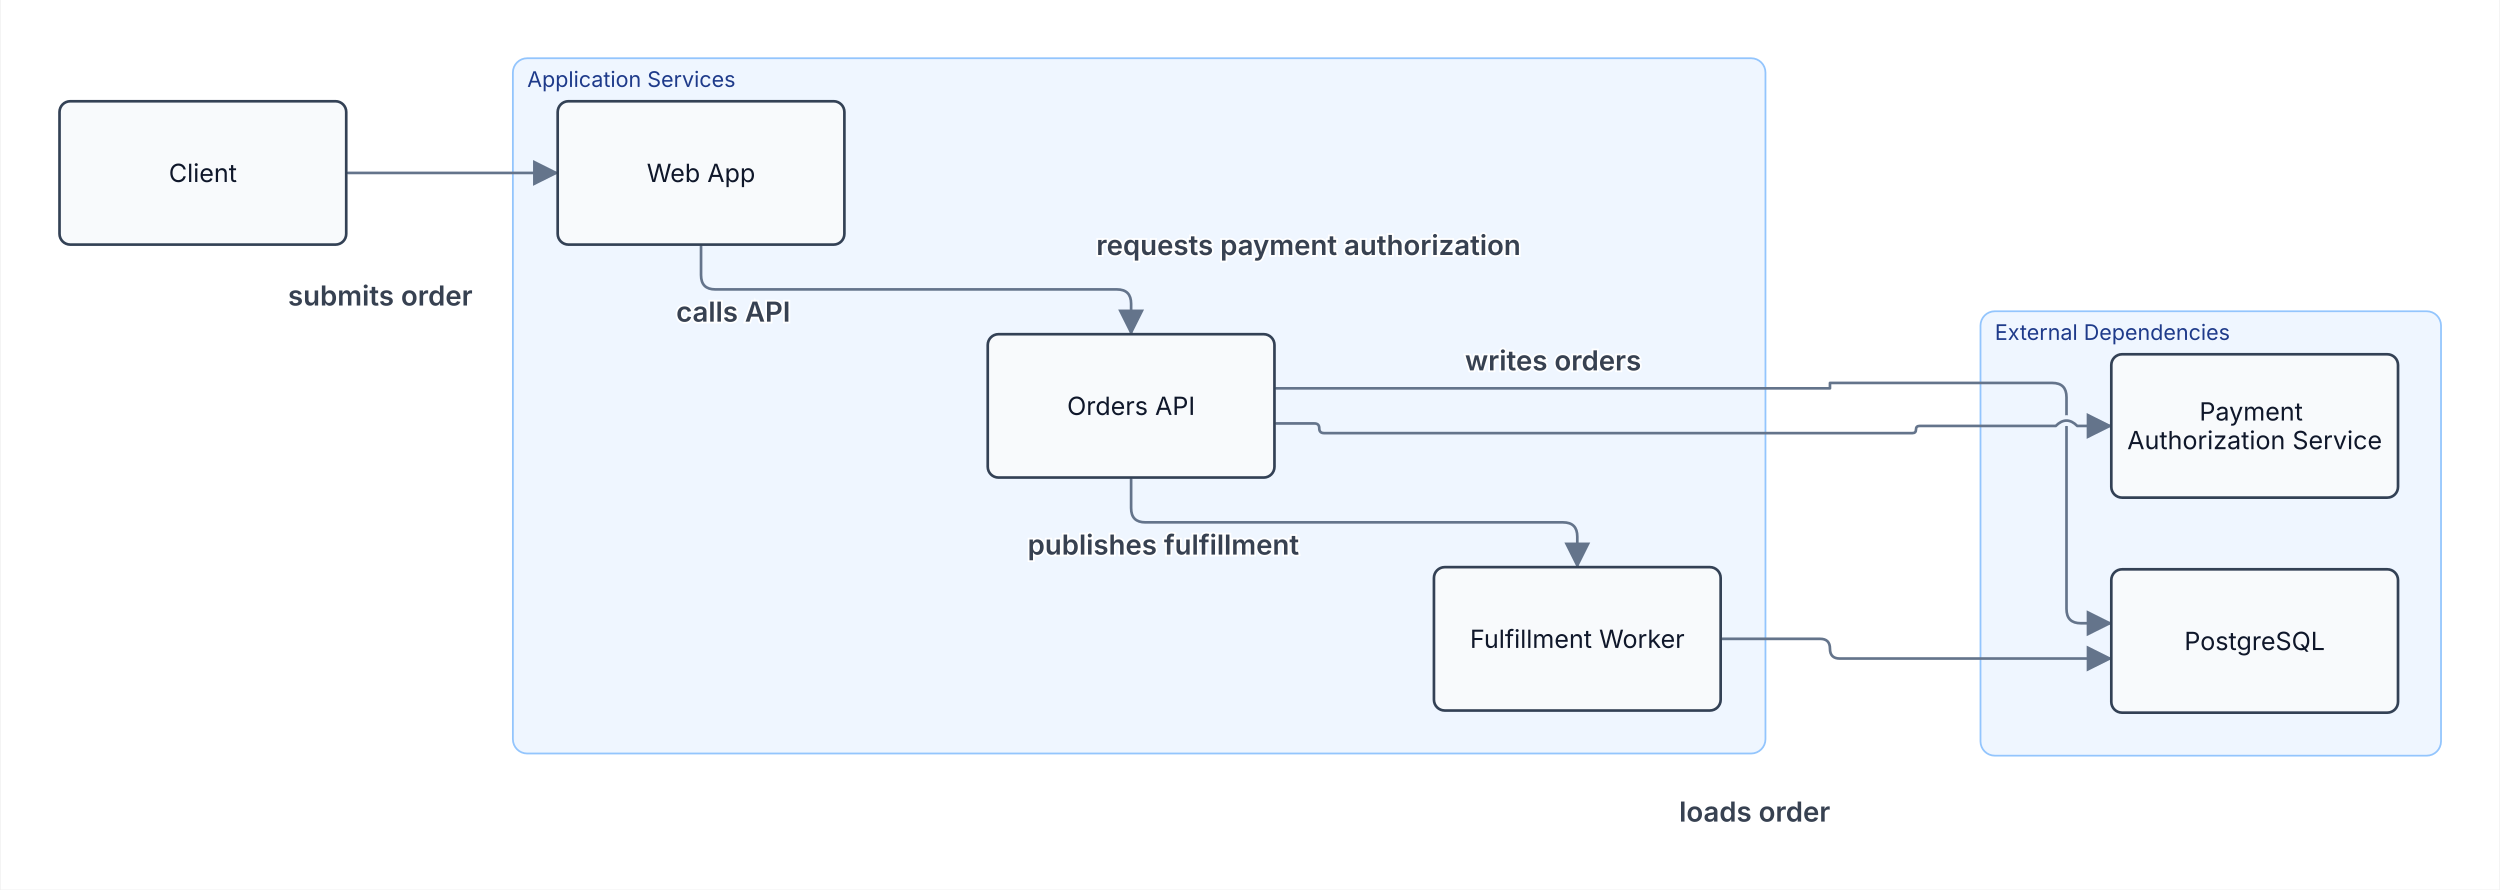
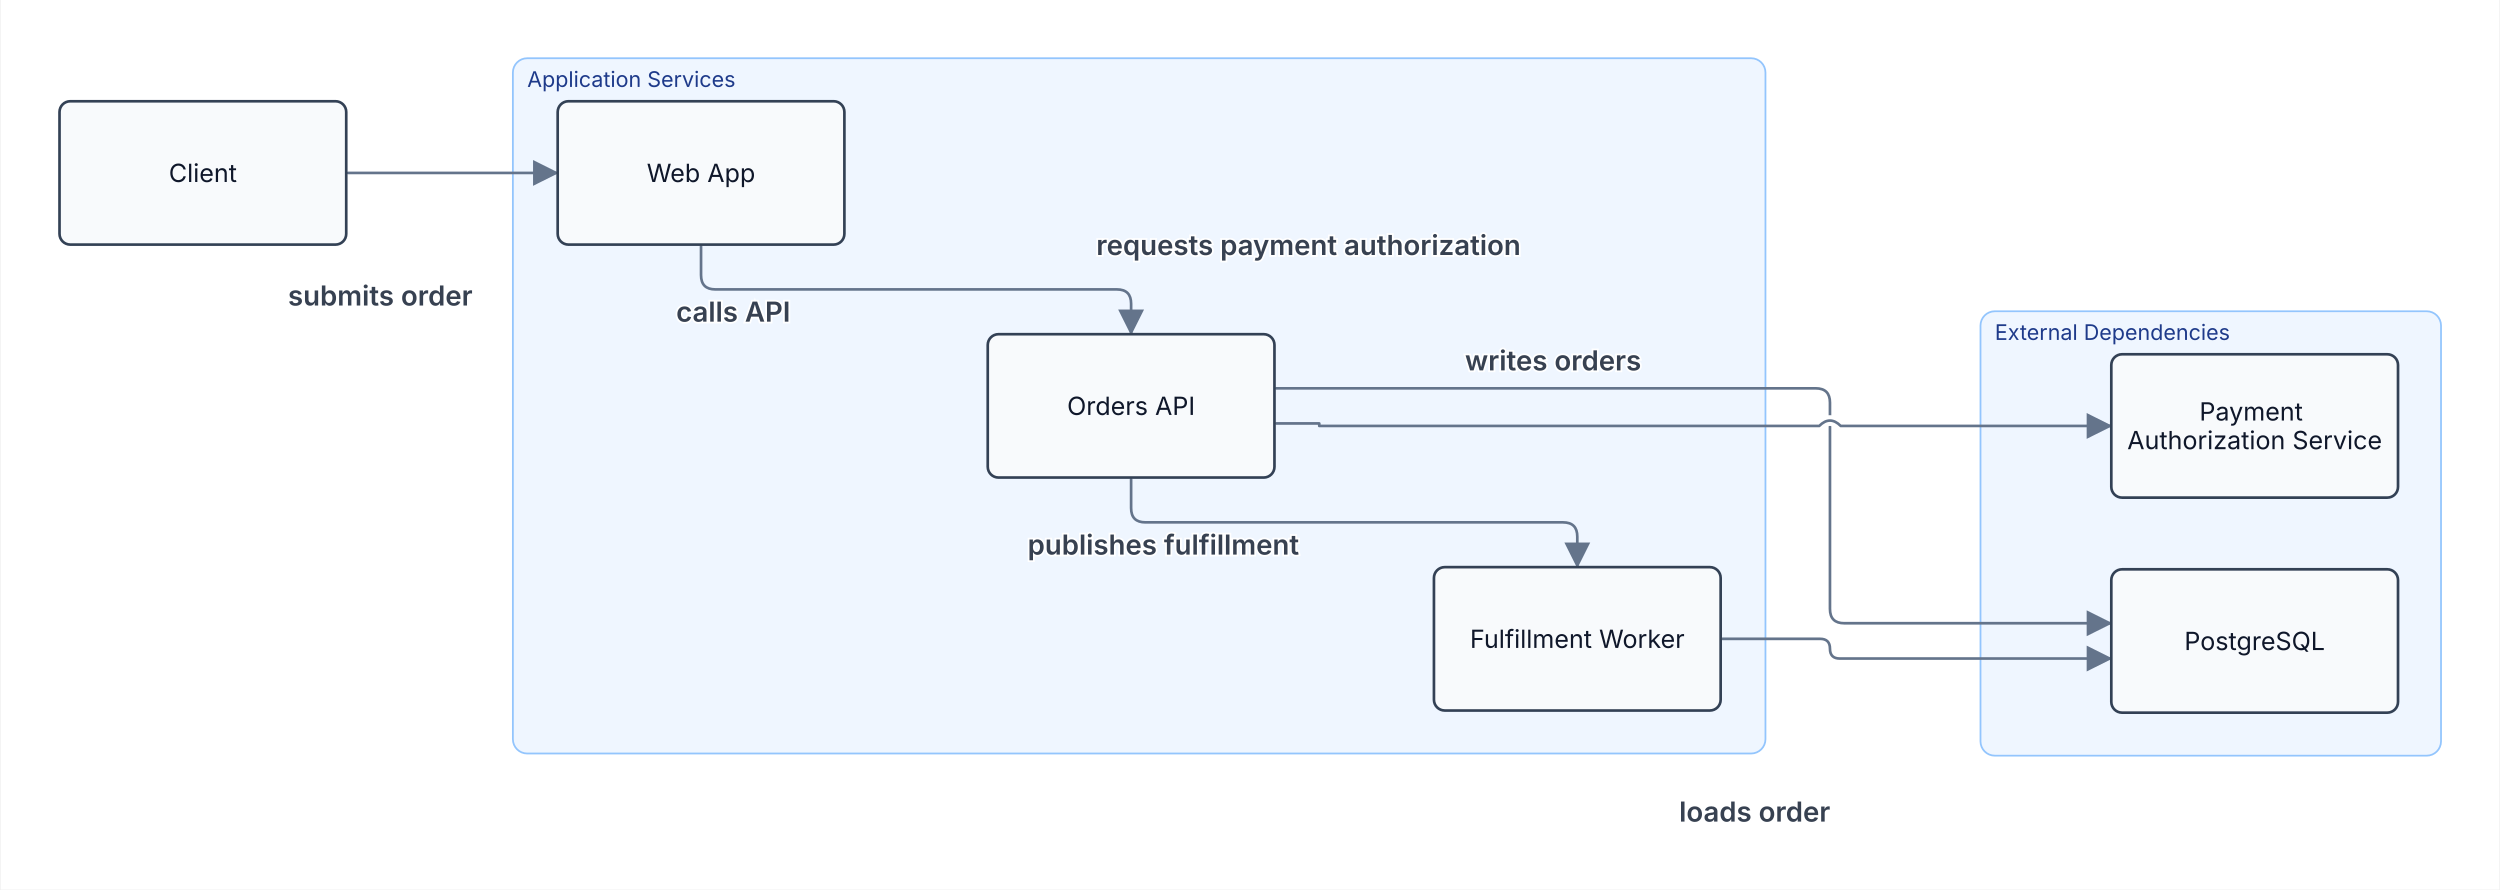
<svg xmlns="http://www.w3.org/2000/svg" role="img" width="1394" height="496" viewBox="-20.8 -20.5 1394.3 496.4">
  <rect x="-20.8" y="-20.5" width="1394.3" height="496.4" fill="#ffffff" />
  <g font-family="Inter, Arial, sans-serif" font-size="14">
    <g data-dediren-group-id="application-services">
      <rect x="265.0" y="12.0" width="699.0" height="388.0" rx="8" fill="#eff6ff" stroke="#93c5fd" stroke-width="1" />
      <text x="273.0" y="28.0" fill="#1e3a8a" font-size="12">Application Services</text>
    </g>
    <g data-dediren-group-id="external-dependencies">
      <rect x="1084.0" y="153.2" width="257.0" height="248.0" rx="8" fill="#eff6ff" stroke="#93c5fd" stroke-width="1" />
      <text x="1092.0" y="169.2" fill="#1e3a8a" font-size="12">External Dependencies</text>
    </g>
    <g data-dediren-edge-id="client-submits-order">
      <marker id="marker-end-client-submits-order" data-dediren-edge-marker-end="filled_arrow" markerWidth="10" markerHeight="10" refX="9" refY="5" orient="auto">
        <path d="M 1 1 L 9 5 L 1 9 Z" fill="#64748b" stroke="#64748b" stroke-width="1" />
      </marker>
      <path d="M 173.0 76.0 L 289.0 76.0" fill="none" stroke="#64748b" stroke-width="1.5" stroke-linecap="round" stroke-linejoin="round" marker-end="url(#marker-end-client-submits-order)" />
      <text x="191.0" y="150.0" text-anchor="middle" fill="none" font-size="15.4" font-weight="600" stroke="#ffffff" stroke-width="2">submits order</text>
      <text x="191.0" y="150.0" text-anchor="middle" fill="#374151" font-size="15.4" font-weight="600">submits order</text>
    </g>
    <g data-dediren-edge-id="web-app-calls-api">
      <marker id="marker-end-web-app-calls-api" data-dediren-edge-marker-end="filled_arrow" markerWidth="10" markerHeight="10" refX="9" refY="5" orient="auto">
        <path d="M 1 1 L 9 5 L 1 9 Z" fill="#64748b" stroke="#64748b" stroke-width="1" />
      </marker>
      <path d="M 370.0 117.0 L 370.0 133.0 Q 370.0 141.0 378.0 141.0 L 602.0 141.0 Q 610.0 141.0 610.0 149.0 L 610.0 165.0" fill="none" stroke="#64748b" stroke-width="1.5" stroke-linecap="round" stroke-linejoin="round" marker-end="url(#marker-end-web-app-calls-api)" />
      <text x="388.0" y="159.0" text-anchor="middle" fill="none" font-size="15.4" font-weight="600" stroke="#ffffff" stroke-width="2">calls API</text>
      <text x="388.0" y="159.0" text-anchor="middle" fill="#374151" font-size="15.4" font-weight="600">calls API</text>
    </g>
    <g data-dediren-edge-id="api-writes-database">
      <marker id="marker-end-api-writes-database" data-dediren-edge-marker-end="filled_arrow" markerWidth="10" markerHeight="10" refX="9" refY="5" orient="auto">
        <path d="M 1 1 L 9 5 L 1 9 Z" fill="#64748b" stroke="#64748b" stroke-width="1" />
      </marker>
-       <path d="M 691.0 196.2 L 1000.0 196.2 L 1000.0 193.2 L 1124.0 193.2 Q 1132.0 193.2 1132.0 201.2 L 1132.0 319.3 Q 1132.0 327.3 1140.0 327.3 L 1156.0 327.3" fill="none" stroke="#64748b" stroke-width="1.5" stroke-linecap="round" stroke-linejoin="round" marker-end="url(#marker-end-api-writes-database)" />
+       <path d="M 691.0 196.2 L 992.0 196.2 Q 1000.0 196.2 1000.0 204.2 L 1000.0 319.3 Q 1000.0 327.3 1008.0 327.3 L 1156.0 327.3" fill="none" stroke="#64748b" stroke-width="1.5" stroke-linecap="round" stroke-linejoin="round" marker-end="url(#marker-end-api-writes-database)" />
      <text x="845.5" y="186.2" text-anchor="middle" fill="none" font-size="15.4" font-weight="600" stroke="#ffffff" stroke-width="2">writes orders</text>
      <text x="845.5" y="186.2" text-anchor="middle" fill="#374151" font-size="15.4" font-weight="600">writes orders</text>
    </g>
    <g data-dediren-edge-id="api-authorizes-payment">
      <marker id="marker-end-api-authorizes-payment" data-dediren-edge-marker-end="filled_arrow" markerWidth="10" markerHeight="10" refX="9" refY="5" orient="auto">
        <path d="M 1 1 L 9 5 L 1 9 Z" fill="#64748b" stroke="#64748b" stroke-width="1" />
      </marker>
      <g data-dediren-line-jump-masks="api-authorizes-payment">
-         <path d="M 1126.0 217.2 Q 1132.0 211.2 1138.0 217.2" fill="none" stroke="#eff6ff" stroke-width="6" />
+         <path d="M 994.0 217.2 Q 1000.0 211.2 1006.0 217.2" fill="none" stroke="#ffffff" stroke-width="6" />
      </g>
-       <path d="M 691.0 215.8 L 712.3 215.8 Q 715.0 215.8 715.0 218.5 L 715.0 218.5 Q 715.0 221.2 717.7 221.2 L 1046.0 221.2 Q 1048.0 221.2 1048.0 219.2 L 1048.0 219.2 Q 1048.0 217.2 1050.0 217.2 L 1126.0 217.2 Q 1132.0 211.2 1138.0 217.2 L 1156.0 217.2" fill="none" stroke="#64748b" stroke-width="1.5" stroke-linecap="round" stroke-linejoin="round" marker-end="url(#marker-end-api-authorizes-payment)" />
+       <path d="M 691.0 215.8 L 715.0 215.8 L 715.0 217.2 L 994.0 217.2 Q 1000.0 211.2 1006.0 217.2 L 1156.0 217.2" fill="none" stroke="#64748b" stroke-width="1.5" stroke-linecap="round" stroke-linejoin="round" marker-end="url(#marker-end-api-authorizes-payment)" />
      <text x="709.0" y="121.8" text-anchor="middle" fill="none" font-size="15.4" font-weight="600" stroke="#ffffff" stroke-width="2">requests payment authorization</text>
      <text x="709.0" y="121.8" text-anchor="middle" fill="#374151" font-size="15.4" font-weight="600">requests payment authorization</text>
    </g>
    <g data-dediren-edge-id="api-publishes-job">
      <marker id="marker-end-api-publishes-job" data-dediren-edge-marker-end="filled_arrow" markerWidth="10" markerHeight="10" refX="9" refY="5" orient="auto">
        <path d="M 1 1 L 9 5 L 1 9 Z" fill="#64748b" stroke="#64748b" stroke-width="1" />
      </marker>
      <path d="M 610.0 247.0 L 610.0 263.0 Q 610.0 271.0 618.0 271.0 L 851.0 271.0 Q 859.0 271.0 859.0 279.0 L 859.0 295.0" fill="none" stroke="#64748b" stroke-width="1.5" stroke-linecap="round" stroke-linejoin="round" marker-end="url(#marker-end-api-publishes-job)" />
      <text x="628.0" y="289.0" text-anchor="middle" fill="none" font-size="15.4" font-weight="600" stroke="#ffffff" stroke-width="2">publishes fulfillment</text>
      <text x="628.0" y="289.0" text-anchor="middle" fill="#374151" font-size="15.4" font-weight="600">publishes fulfillment</text>
    </g>
    <g data-dediren-edge-id="worker-reads-database">
      <marker id="marker-end-worker-reads-database" data-dediren-edge-marker-end="filled_arrow" markerWidth="10" markerHeight="10" refX="9" refY="5" orient="auto">
        <path d="M 1 1 L 9 5 L 1 9 Z" fill="#64748b" stroke="#64748b" stroke-width="1" />
      </marker>
      <path d="M 940.0 336.0 L 994.5 336.0 Q 1000.0 336.0 1000.0 341.5 L 1000.0 341.5 Q 1000.0 347.0 1005.5 347.0 L 1156.0 347.0" fill="none" stroke="#64748b" stroke-width="1.5" stroke-linecap="round" stroke-linejoin="round" marker-end="url(#marker-end-worker-reads-database)" />
      <text x="958.0" y="438.0" text-anchor="middle" fill="none" font-size="15.4" font-weight="600" stroke="#ffffff" stroke-width="2">loads order</text>
      <text x="958.0" y="438.0" text-anchor="middle" fill="#374151" font-size="15.4" font-weight="600">loads order</text>
    </g>
    <g data-dediren-node-id="client">
      <rect data-dediren-node-shape="archimate_rectangle" x="12.0" y="36.0" width="160.0" height="80.0" rx="6" fill="#f8fafc" stroke="#334155" stroke-width="1.5" />
      <text x="92.0" y="76.0" text-anchor="middle" dominant-baseline="middle" fill="#0f172a" font-size="14.0" textLength="35.7" lengthAdjust="spacing">Client</text>
    </g>
    <g data-dediren-node-id="web-app">
      <rect data-dediren-node-shape="archimate_rectangle" x="290.0" y="36.0" width="160.0" height="80.0" rx="6" fill="#f8fafc" stroke="#334155" stroke-width="1.5" />
      <text x="370.0" y="76.0" text-anchor="middle" dominant-baseline="middle" fill="#0f172a" font-size="14.0" textLength="57.5" lengthAdjust="spacing">Web App</text>
    </g>
    <g data-dediren-node-id="orders-api">
      <rect data-dediren-node-shape="archimate_rectangle" x="530.0" y="166.0" width="160.0" height="80.0" rx="6" fill="#f8fafc" stroke="#334155" stroke-width="1.5" />
      <text x="610.0" y="206.0" text-anchor="middle" dominant-baseline="middle" fill="#0f172a" font-size="14.0" textLength="69.2" lengthAdjust="spacing">Orders API</text>
    </g>
    <g data-dediren-node-id="database">
      <rect data-dediren-node-shape="archimate_rectangle" x="1157.0" y="297.2" width="160.0" height="80.0" rx="6" fill="#f8fafc" stroke="#334155" stroke-width="1.5" />
      <text x="1237.0" y="337.2" text-anchor="middle" dominant-baseline="middle" fill="#0f172a" font-size="14.0" textLength="76.2" lengthAdjust="spacing">PostgreSQL</text>
    </g>
    <g data-dediren-node-id="worker">
      <rect data-dediren-node-shape="archimate_rectangle" x="779.0" y="296.0" width="160.0" height="80.0" rx="6" fill="#f8fafc" stroke="#334155" stroke-width="1.5" />
      <text x="859.0" y="336.0" text-anchor="middle" dominant-baseline="middle" fill="#0f172a" font-size="14.0" textLength="112.7" lengthAdjust="spacing">Fulfillment Worker</text>
    </g>
    <g data-dediren-node-id="payments">
      <rect data-dediren-node-shape="archimate_rectangle" x="1157.0" y="177.2" width="160.0" height="80.0" rx="6" fill="#f8fafc" stroke="#334155" stroke-width="1.5" />
      <text x="1237.0" y="209.1" text-anchor="middle" dominant-baseline="middle" fill="#0f172a" font-size="14.0">
        <tspan x="1237.0" dy="0" textLength="55.2" lengthAdjust="spacing">Payment</tspan>
        <tspan x="1237.0" dy="16.0" textLength="132.2" lengthAdjust="spacing">Authorization Service</tspan>
      </text>
    </g>
  </g>
</svg>
